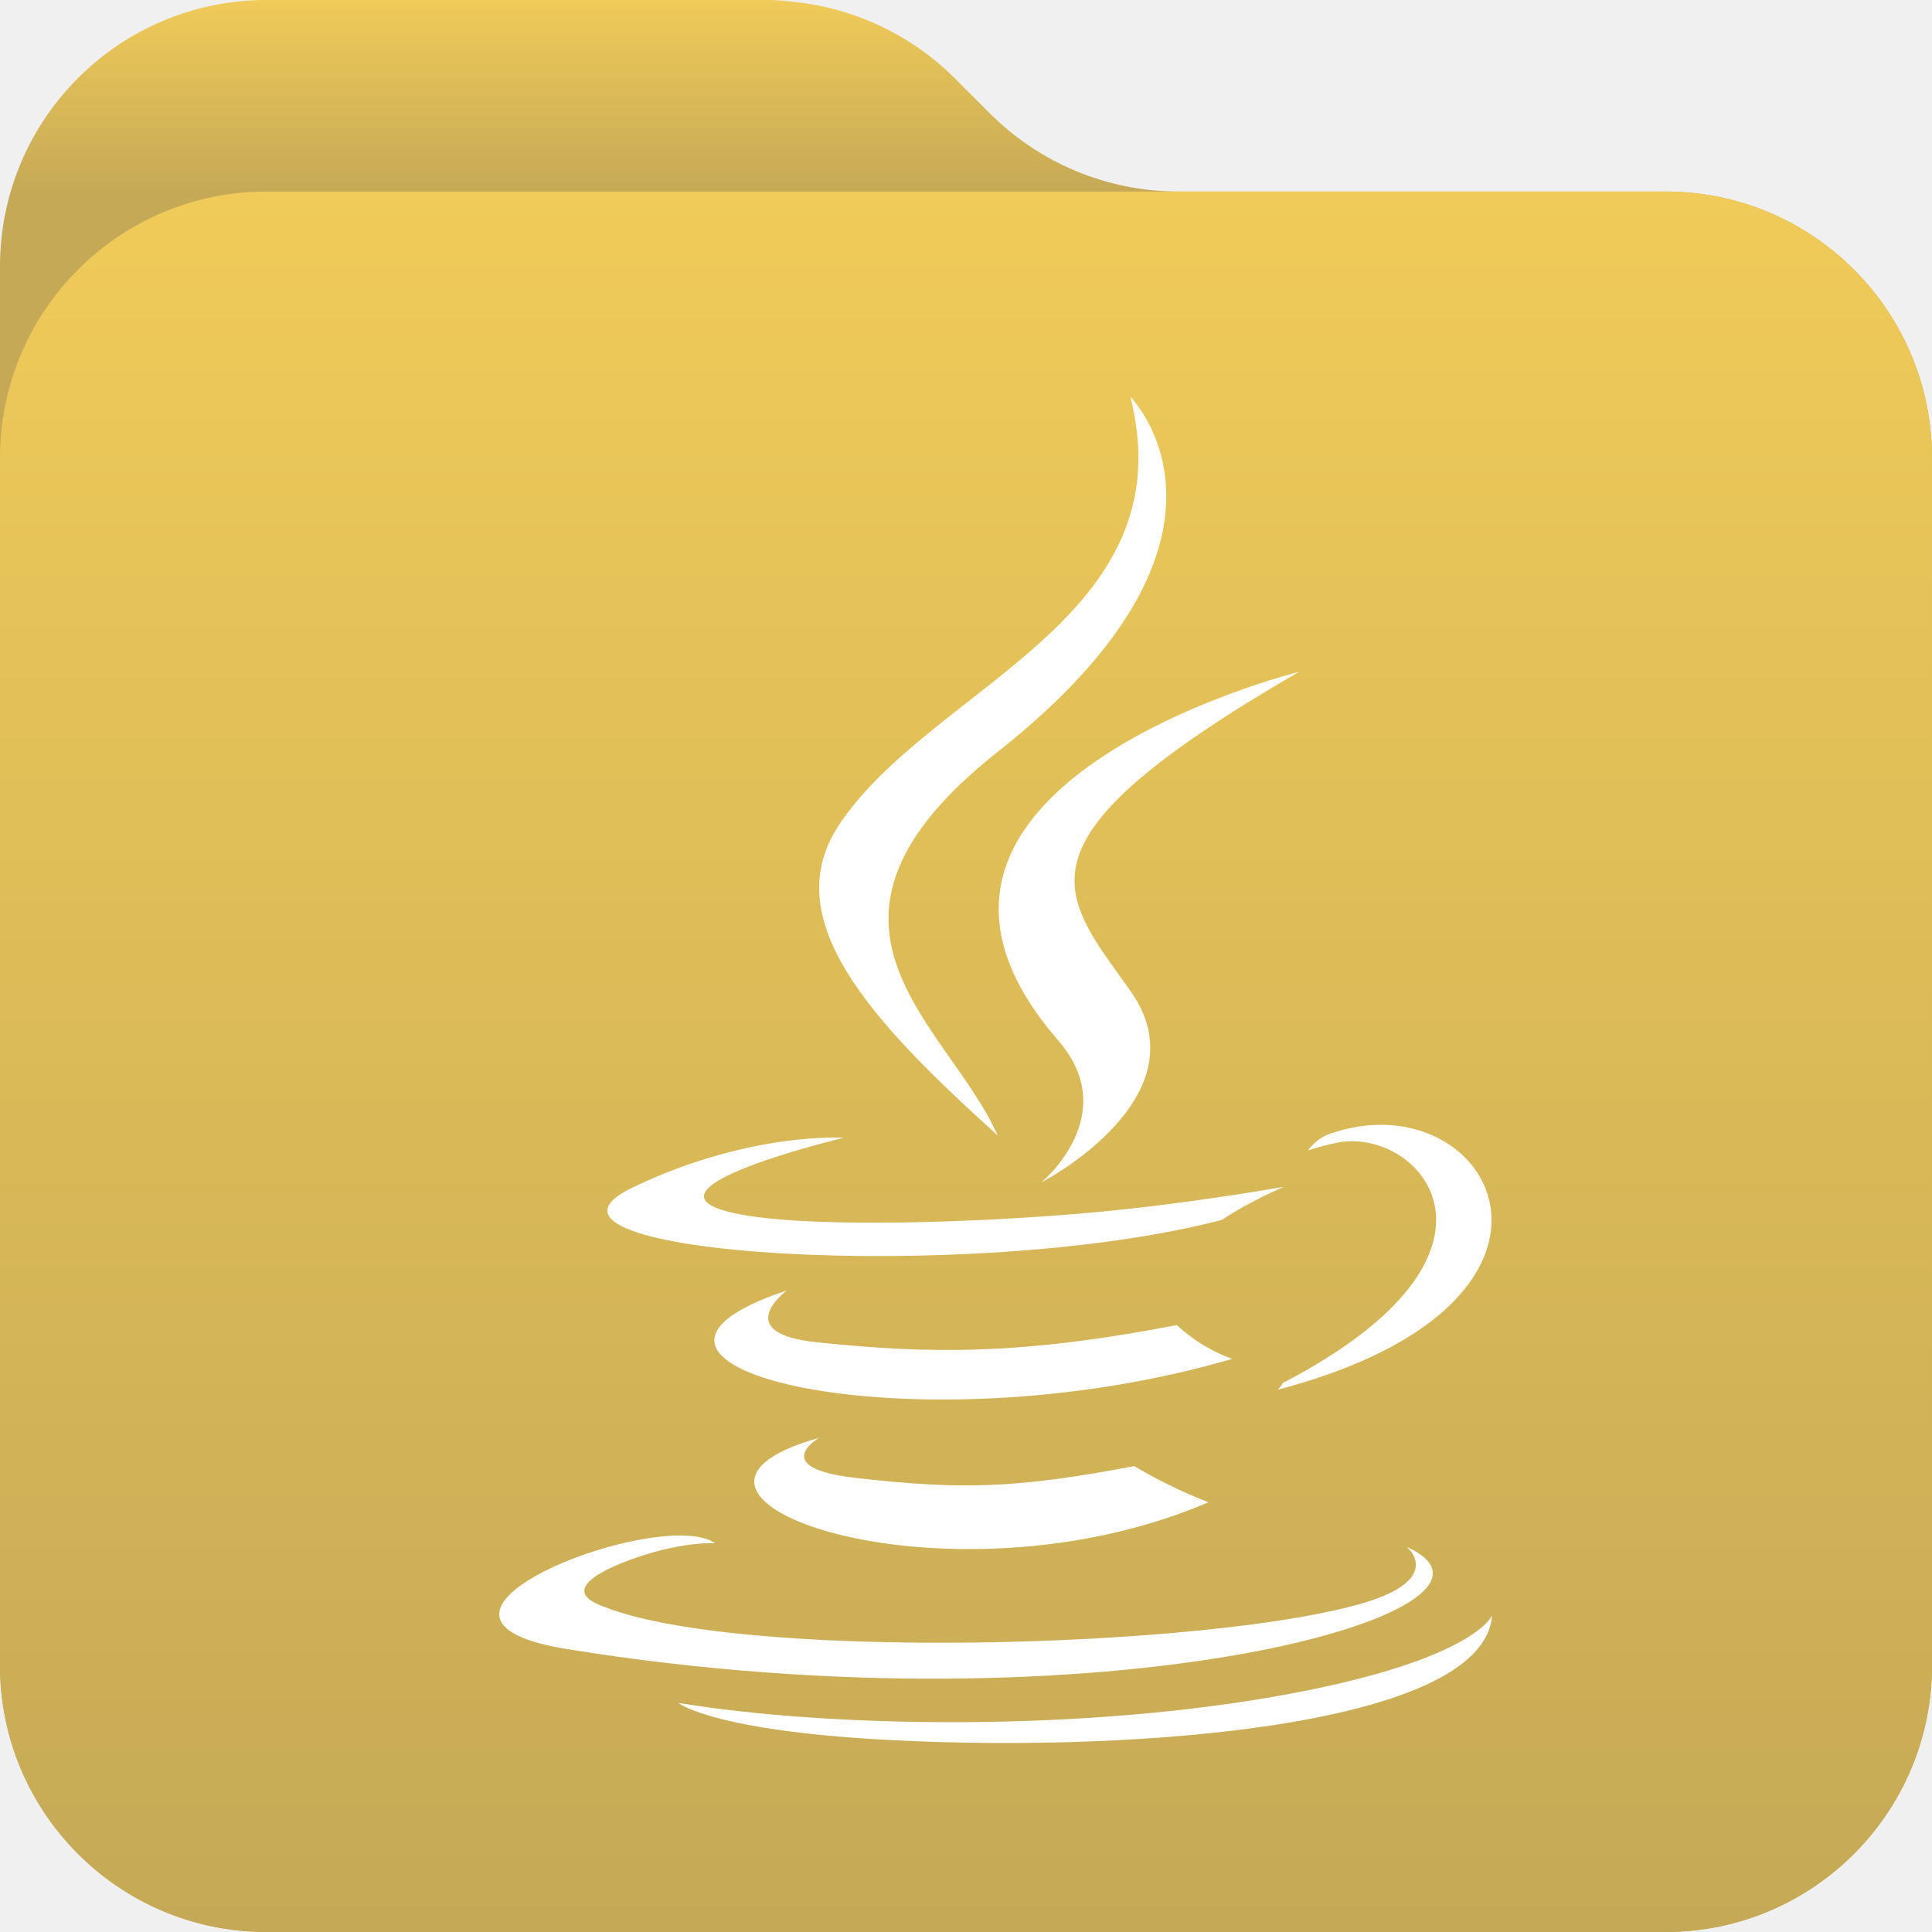
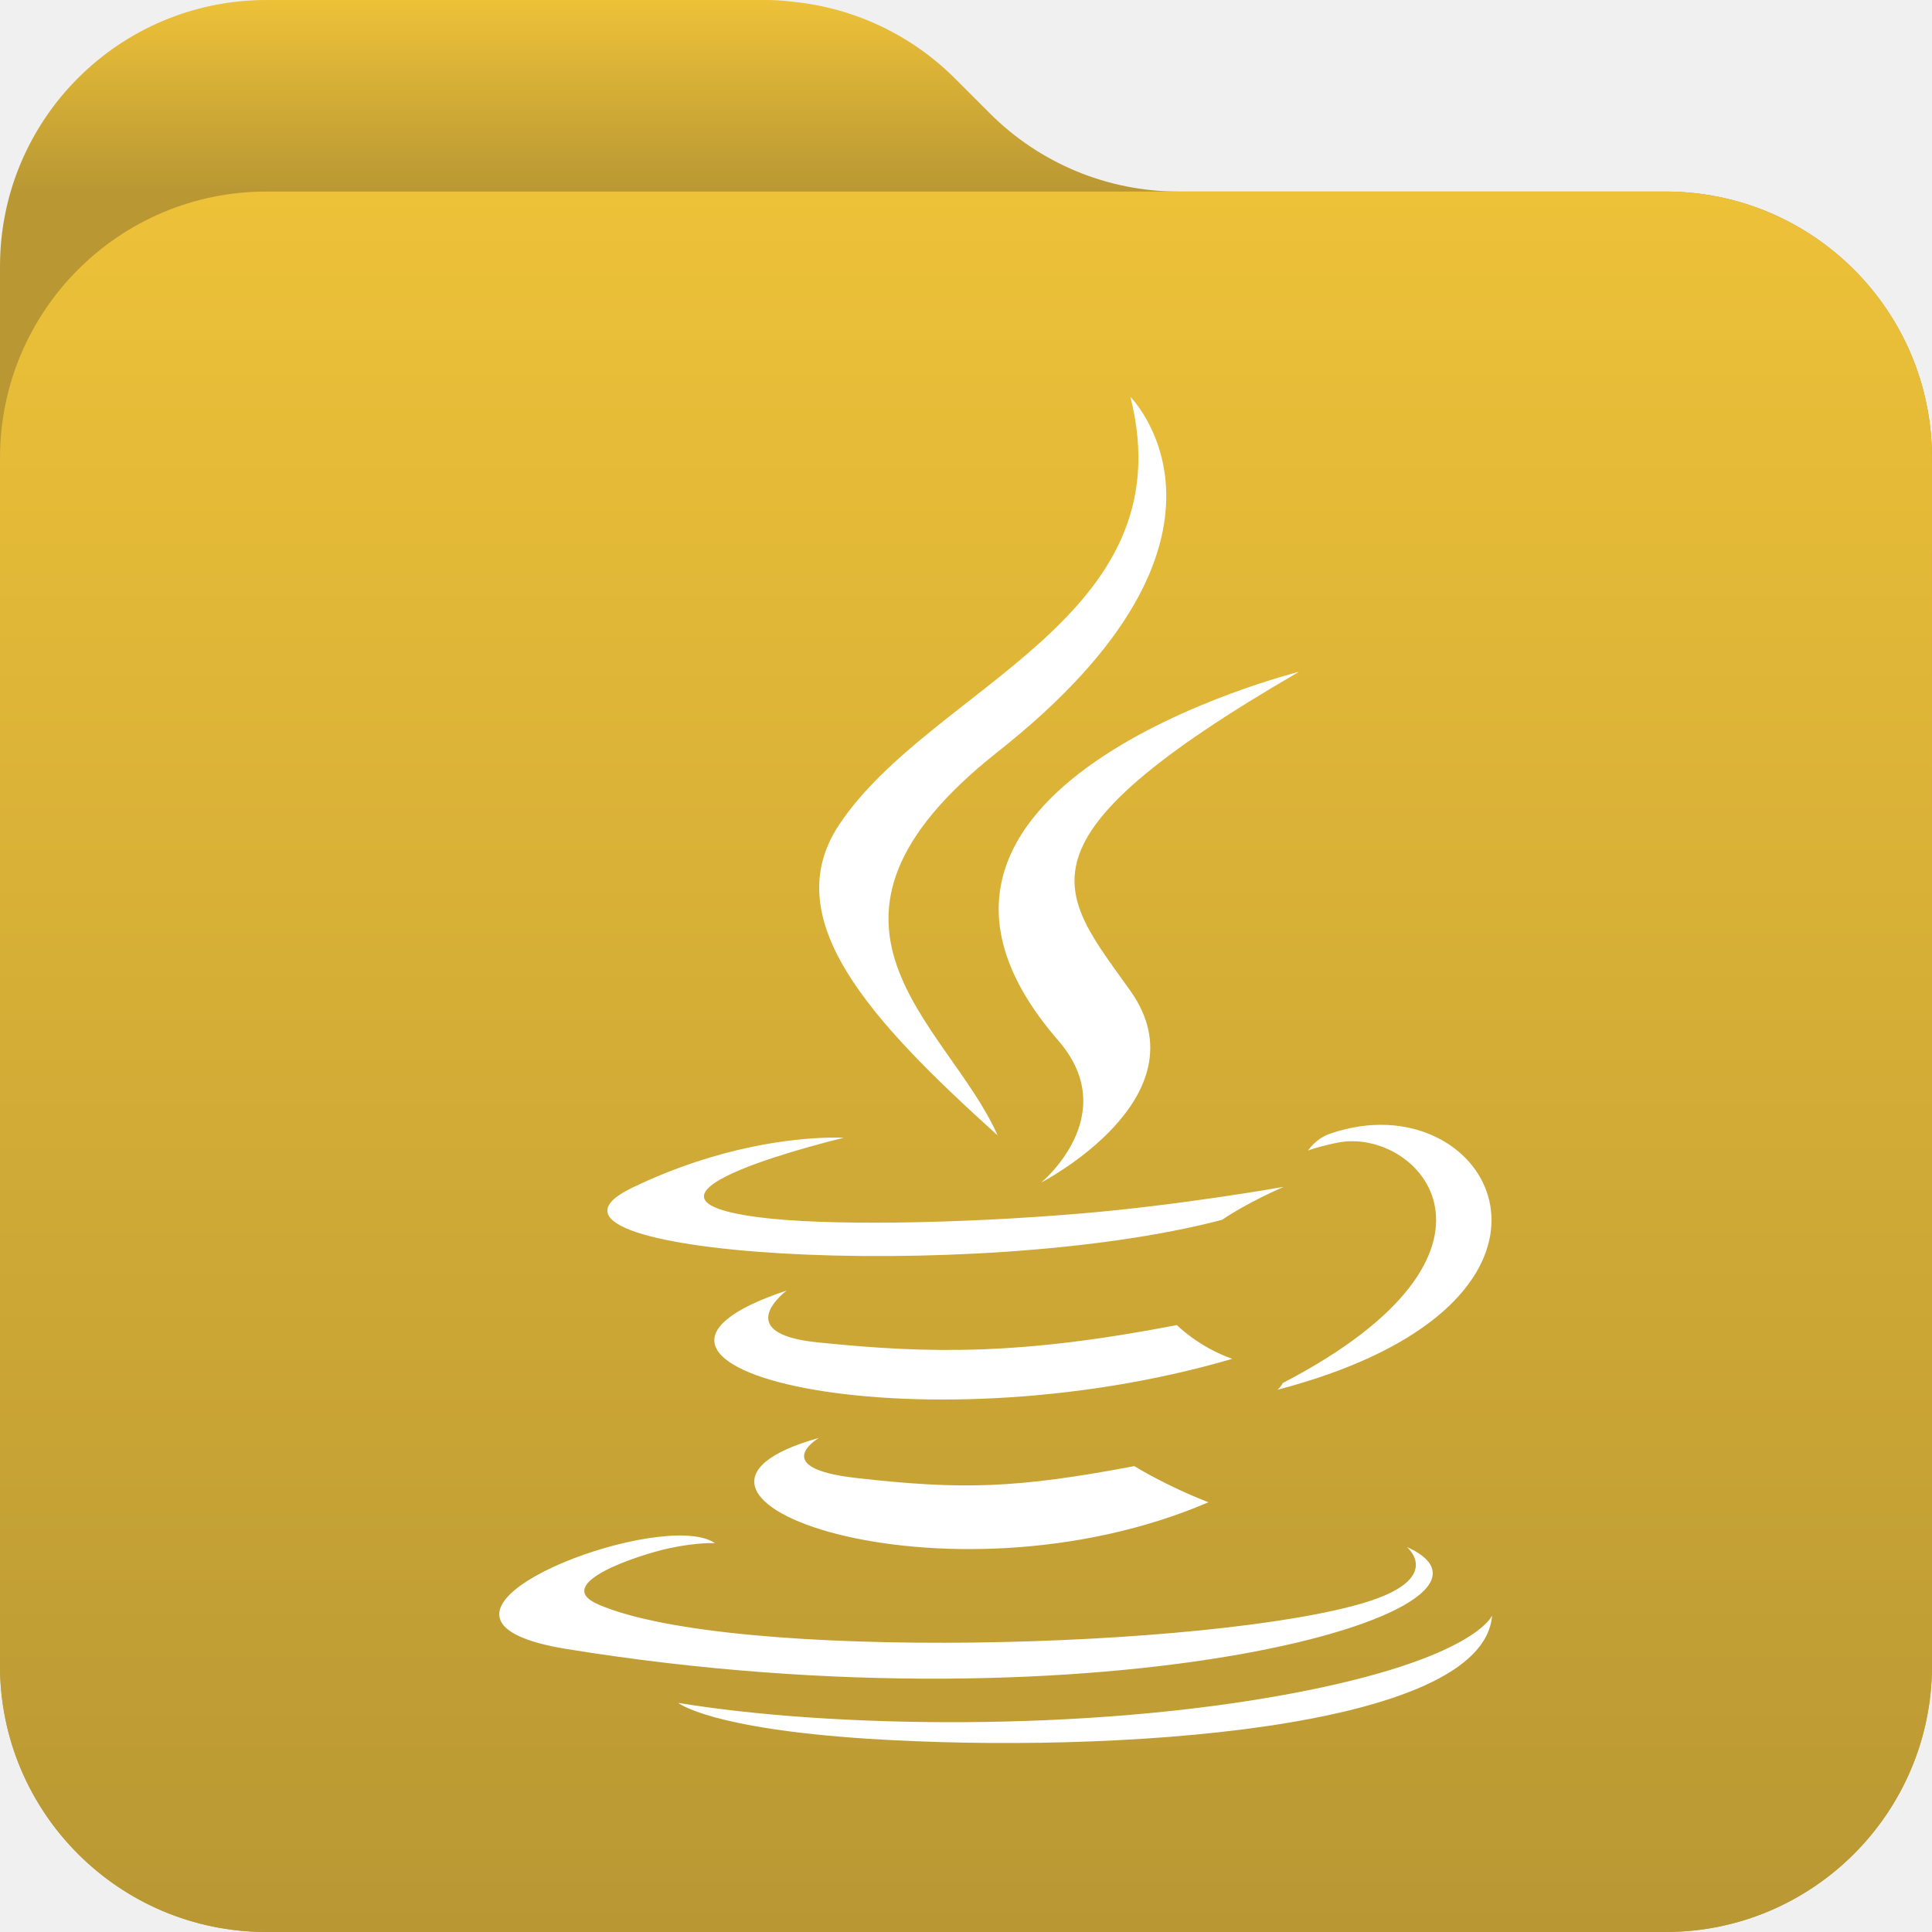
<svg xmlns="http://www.w3.org/2000/svg" xmlns:xlink="http://www.w3.org/1999/xlink" width="512" height="512" viewBox="0 0 135.467 135.467" version="1.1" id="svg1" xml:space="preserve">
  <defs id="defs1">
    <linearGradient id="linearGradient17">
      <stop style="stop-color:#e5e5e5;stop-opacity:1;" offset="0" id="stop17" />
      <stop style="stop-color:#a8a8a8;stop-opacity:1;" offset="1" id="stop18" />
    </linearGradient>
    <linearGradient id="linearGradient15">
      <stop style="stop-color:#e5e5e5;stop-opacity:1;" offset="0" id="stop15" />
      <stop style="stop-color:#a8a8a8;stop-opacity:1;" offset="1" id="stop16" />
    </linearGradient>
    <linearGradient xlink:href="#linearGradient15" id="linearGradient16" x1="55.033" y1="6.35" x2="55.033" y2="18.521" gradientUnits="userSpaceOnUse" />
    <linearGradient xlink:href="#linearGradient17" id="linearGradient18" x1="67.733" y1="18.521" x2="67.733" y2="129.117" gradientUnits="userSpaceOnUse" />
    <linearGradient data-orig="e5b217,a88211" x1="55.033" y1="6.35" x2="55.033" y2="18.521" gradientUnits="userSpaceOnUse" id="linearGradient16_tint">
-       <stop style="stop-color:#f0cb59;stop-opacity:1;" offset="0" />
-       <stop style="stop-color:#c5a956;stop-opacity:1;" offset="1" />
+       <stop style="stop-color:#edc138;stop-opacity:1;" offset="0" />
+       <stop style="stop-color:#b99834;stop-opacity:1;" offset="1" />
    </linearGradient>
    <linearGradient data-orig="e5b217,a88211" x1="67.733" y1="18.521" x2="67.733" y2="129.117" gradientUnits="userSpaceOnUse" id="linearGradient18_tint">
-       <stop style="stop-color:#f0cb59;stop-opacity:1;" offset="0" />
-       <stop style="stop-color:#c5a956;stop-opacity:1;" offset="1" />
+       <stop style="stop-color:#edc138;stop-opacity:1;" offset="0" />
+       <stop style="stop-color:#b99834;stop-opacity:1;" offset="1" />
    </linearGradient>
  </defs>
  <g id="layer1">
    <g id="g50" transform="matrix(1.103449,0,0,1.103449,-7.006964,-7.006964)">
      <path id="path46" style="display:inline;fill:url(#linearGradient16_tint);stroke-width:11.943;paint-order:stroke fill markers" d="M 23.283,6.35 C 13.931,6.35 6.35,13.931 6.35,23.283 v 88.9 c -4.4e-6,9.352 7.581,16.933 16.933,16.933 h 88.9 c 9.352,0 16.933,-7.581 16.933,-16.933 V 35.454 c 0,-9.352 -7.581,-16.933 -16.933,-16.933 H 81.206 c -4.482,-0.007 -8.778,-1.79 -11.947,-4.959 h -5.17e-4 L 67.006,11.31 C 64.233,8.55 60.589,6.836 56.694,6.459 56.144,6.386 55.589,6.35 55.033,6.35 h -0.009 z" />
      <path id="path50" style="display:inline;fill:url(#linearGradient18_tint);stroke-width:11.943;paint-order:stroke fill markers" d="m 23.283,18.521 c -9.352,-1e-6 -16.933,7.581 -16.933,16.933 v 76.729 c -4.4e-6,9.352 7.581,16.933 16.933,16.933 h 88.9 c 9.352,0 16.933,-7.581 16.933,-16.933 V 35.454 c 0,-9.352 -7.581,-16.933 -16.933,-16.933 z" />
    </g>
    <path id="path1" style="fill:#ffffff;stroke-width:0.209" d="M 79.259 27.824 C 83.215 43.407 65.307 48.115 58.843 57.82 C 54.442 64.432 61.004 71.538 69.95 79.609 C 66.462 71.723 54.63 64.824 69.955 52.719 C 89.065 37.636 79.259 27.824 79.259 27.824 z M 91.082 47.105 C 91.082 47.105 58.769 55.173 74.201 72.956 C 78.757 78.2 73.006 82.916 73.006 82.916 C 73.006 82.916 84.568 76.949 79.259 69.473 C 74.3 62.504 70.497 59.043 91.082 47.105 z M 97.288 78.88 C 96.014 78.819 94.641 79.009 93.228 79.505 C 92.236 79.856 91.715 80.672 91.715 80.672 C 91.715 80.672 92.342 80.42 93.74 80.128 C 99.456 78.937 107.646 87.779 89.935 96.98 C 89.853 97.199 89.581 97.446 89.581 97.446 C 110.274 92.006 106.204 79.308 97.288 78.88 z M 57.991 79.771 C 55.733 79.83 50.449 80.32 44.306 83.292 C 34.616 87.977 68.269 90.111 85.693 85.529 C 87.504 84.292 90.006 83.219 90.006 83.219 C 90.006 83.219 82.88 84.493 75.779 85.089 C 67.088 85.819 57.765 85.963 53.085 85.336 C 42.005 83.855 59.16 79.78 59.16 79.78 C 59.16 79.78 58.743 79.752 57.991 79.771 z M 55.166 90.487 C 39.182 95.792 64.064 101.813 86.403 95.278 C 84.029 94.442 82.522 92.911 82.522 92.911 C 71.6 95.013 65.291 94.945 57.3 94.12 C 51.122 93.482 55.166 90.487 55.166 90.487 z M 57.425 100.821 C 42.911 104.876 66.255 113.253 84.734 105.335 C 81.708 104.159 79.537 102.801 79.537 102.801 C 71.296 104.359 67.474 104.481 59.993 103.627 C 53.82 102.919 57.425 100.821 57.425 100.821 z M 48.042 107.673 C 41.805 107.433 27.649 113.663 39.737 115.625 C 77.412 121.732 108.413 112.875 98.642 108.466 C 98.642 108.466 101.31 110.665 95.702 112.367 C 85.038 115.597 51.309 116.571 41.941 112.496 C 38.575 111.03 44.889 108.999 46.876 108.57 C 48.947 108.121 50.13 108.203 50.13 108.203 C 49.662 107.874 48.932 107.707 48.042 107.673 z M 104.622 113.272 C 104.622 113.272 103.434 116.321 90.574 118.741 C 76.066 121.472 58.168 121.154 47.557 119.402 C 47.557 119.402 49.731 121.201 60.901 121.92 C 77.897 123.007 104.004 121.315 104.622 113.272 z " />
  </g>
</svg>
